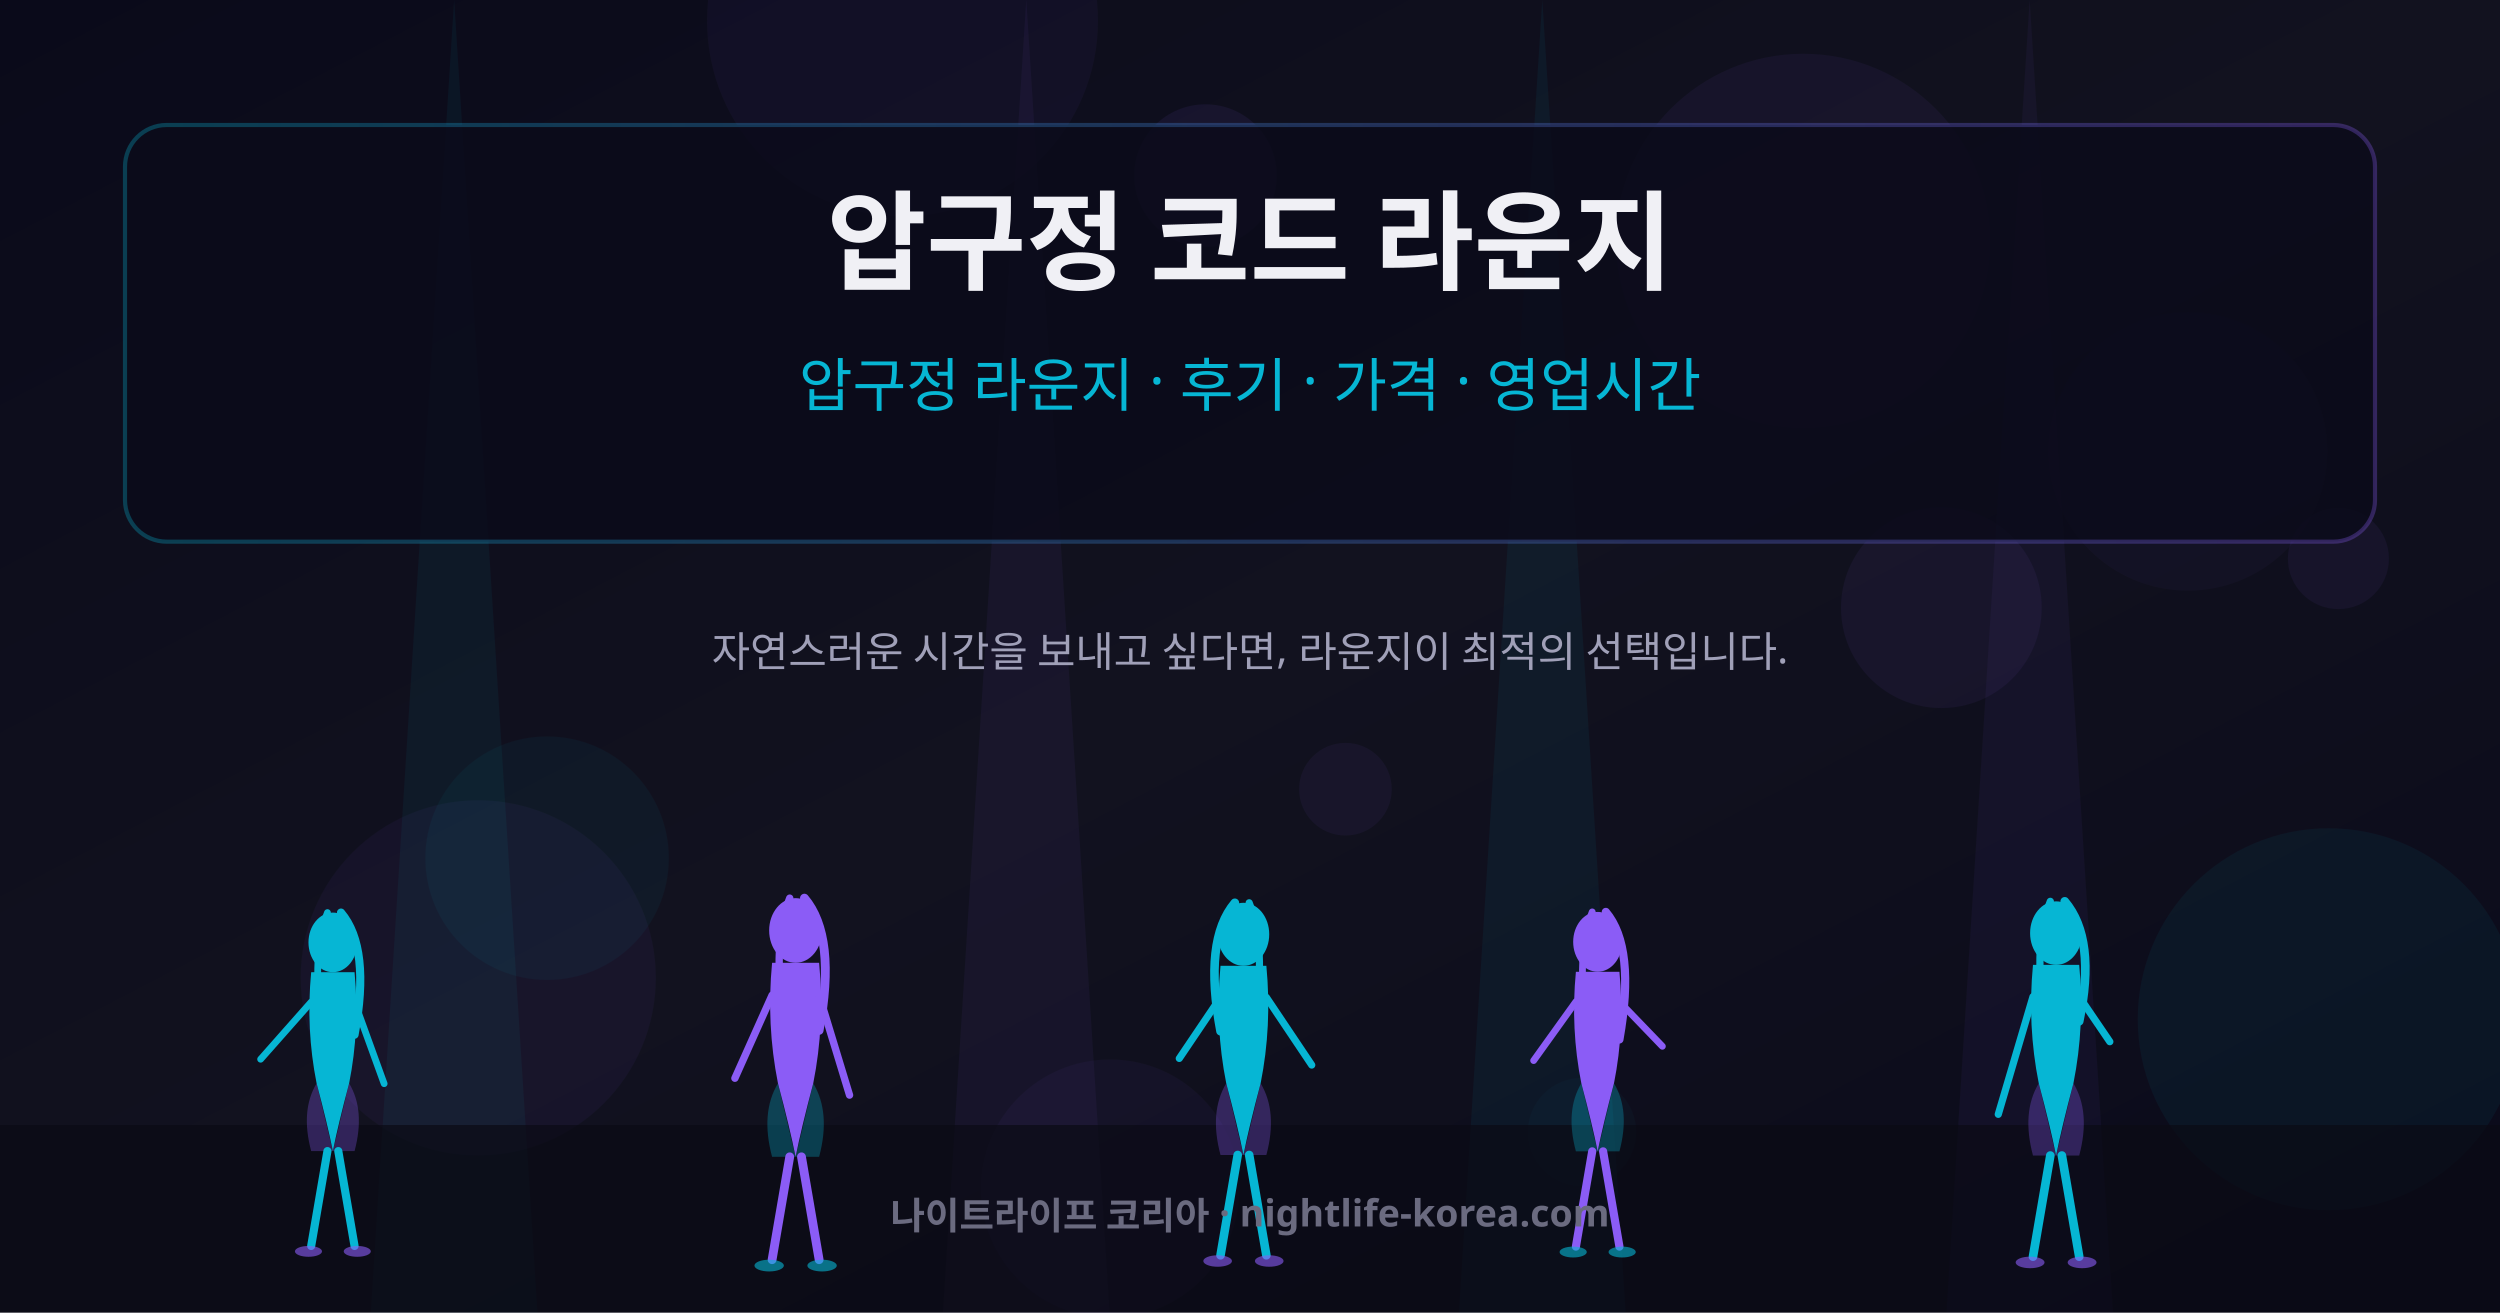
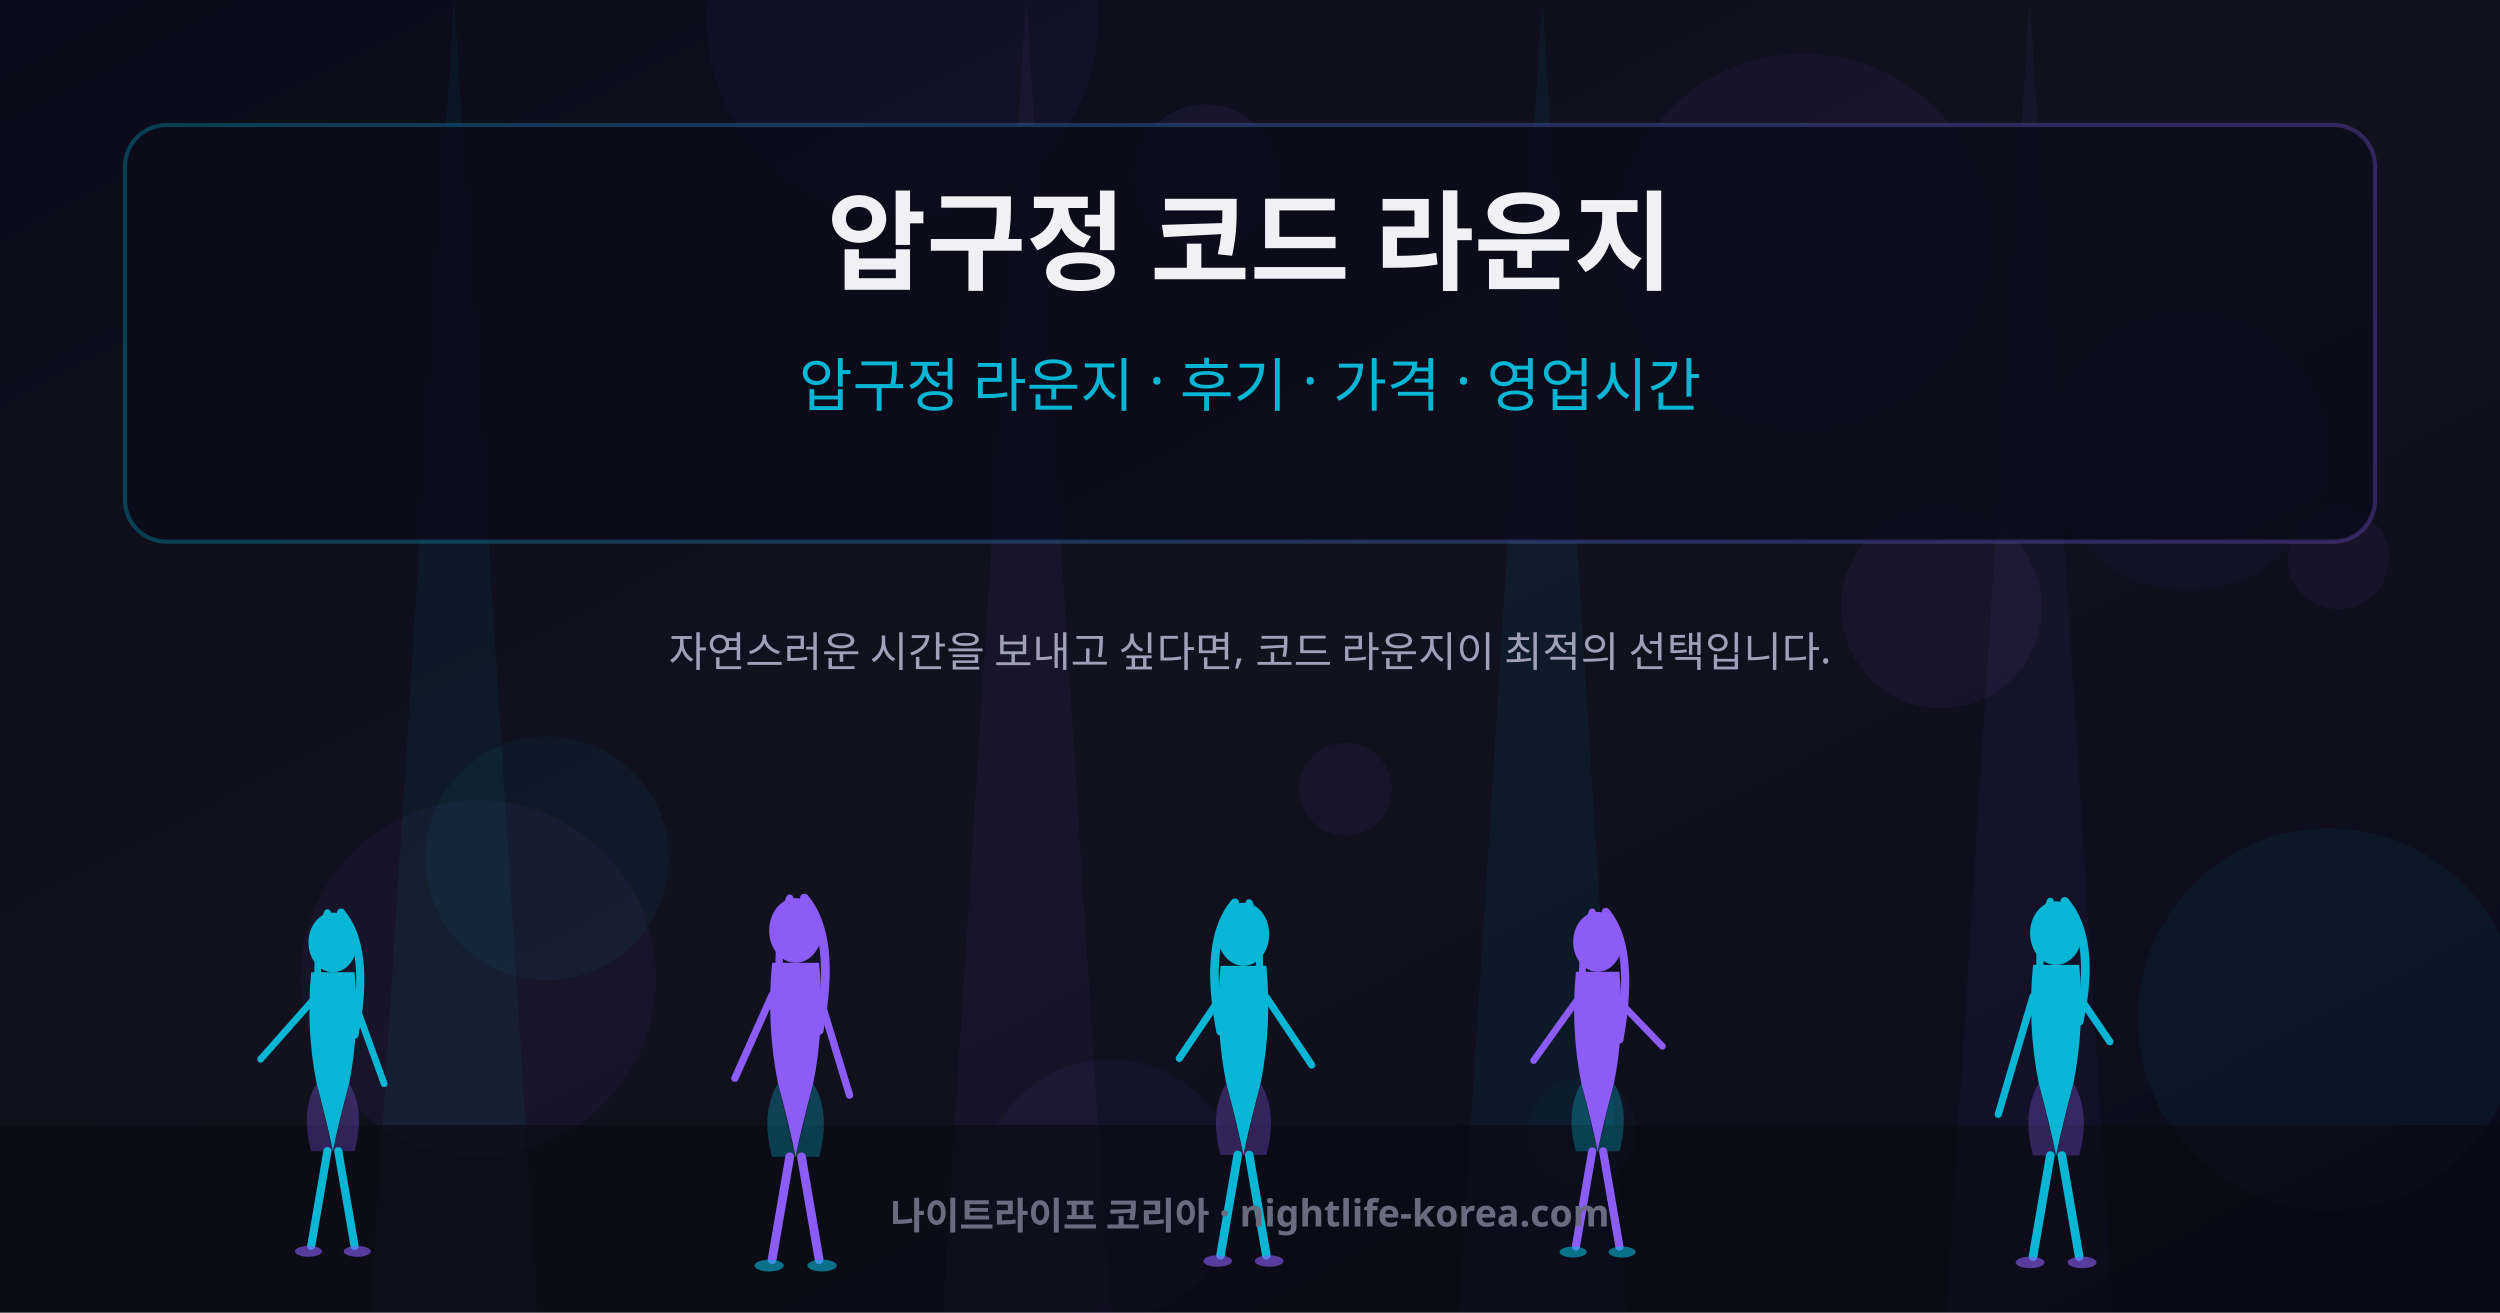
<svg xmlns="http://www.w3.org/2000/svg" viewBox="0 0 1200 630" width="1200" height="630">
  <defs>
    <linearGradient id="ogbg" x1="0%" y1="0%" x2="100%" y2="100%">
      <stop offset="0%" style="stop-color:#0a0a1a" />
      <stop offset="50%" style="stop-color:#12121f" />
      <stop offset="100%" style="stop-color:#0a0a1a" />
    </linearGradient>
    <linearGradient id="ogtxt" x1="0%" y1="0%" x2="100%" y2="0%">
      <stop offset="0%" style="stop-color:#06b6d4" />
      <stop offset="100%" style="stop-color:#8b5cf6" />
    </linearGradient>
  </defs>
  <rect width="1200" height="630" fill="url(#ogbg)" />
  <polygon points="217.988,0 177.988,630 257.988,630" fill="#06b6d4" opacity="0.059" />
  <polygon points="492.608,0 452.608,630 532.608,630" fill="#8b5cf6" opacity="0.059" />
  <polygon points="740.3,0 700.3,630 780.3,630" fill="#06b6d4" opacity="0.066" />
  <polygon points="974.235,0 934.235,630 1014.235,630" fill="#8b5cf6" opacity="0.052" />
  <circle cx="931.848" cy="291.698" r="48.166" fill="#8b5cf6" opacity="0.066" />
  <circle cx="433.209" cy="10.001" r="93.84" fill="#8b5cf6" opacity="0.045" />
  <circle cx="229.563" cy="469.379" r="85.263" fill="#8b5cf6" opacity="0.047" />
  <circle cx="262.603" cy="411.929" r="58.452" fill="#06b6d4" opacity="0.049" />
  <circle cx="759.379" cy="543.367" r="26.001" fill="#06b6d4" opacity="0.031" />
  <circle cx="865.544" cy="115.678" r="89.862" fill="#8b5cf6" opacity="0.06" />
  <circle cx="532.834" cy="570.577" r="62.051" fill="#8b5cf6" opacity="0.045" />
  <circle cx="578.632" cy="84.278" r="34.212" fill="#8b5cf6" opacity="0.076" />
  <circle cx="1122.431" cy="268.124" r="24.243" fill="#8b5cf6" opacity="0.064" />
  <circle cx="1050.184" cy="216.644" r="66.882" fill="#8b5cf6" opacity="0.032" />
  <circle cx="1117.762" cy="489.208" r="91.643" fill="#06b6d4" opacity="0.061" />
  <circle cx="645.809" cy="378.821" r="22.227" fill="#8b5cf6" opacity="0.059" />
  <rect x="0" y="540" width="1200" height="90" fill="#0a0a14" opacity="0.7" />
  <g transform="translate(159.7753,520) scale(1.300916)">
    <ellipse cx="0" cy="-52" rx="9" ry="11" fill="#06b6d4" />
    <path d="M3,-63 Q14,-50 8,-17.937" stroke="#06b6d4" stroke-width="3" fill="none" stroke-linecap="round" />
    <path d="M-2,-63 Q-8,-48 -4,-20.937" stroke="#06b6d4" stroke-width="2.5" fill="none" stroke-linecap="round" />
    <path d="M-8,-41 Q-10,-20 -6,0 Q-2,15 0,25 Q2,15 6,0 Q10,-20 8,-41 Z" fill="#06b6d4" />
    <path d="M-6,0 Q-12,10 -8,25 L0,25 Z" fill="#8b5cf6" opacity="0.3" />
    <path d="M6,0 Q12,10 8,25 L0,25 Z" fill="#8b5cf6" opacity="0.3" />
    <line x1="-2" y1="25" x2="-8" y2="60" stroke="#06b6d4" stroke-width="3" stroke-linecap="round" />
    <line x1="2" y1="25" x2="8" y2="60" stroke="#06b6d4" stroke-width="3" stroke-linecap="round" />
    <ellipse cx="-9" cy="62" rx="5" ry="2" fill="#8b5cf6" opacity="0.6" />
    <ellipse cx="9" cy="62" rx="5" ry="2" fill="#8b5cf6" opacity="0.6" />
    <line x1="-8" y1="-30" x2="-26.653" y2="-8.897" stroke="#06b6d4" stroke-width="2.5" stroke-linecap="round" />
    <line x1="8" y1="-30" x2="18.919" y2="0.131" stroke="#06b6d4" stroke-width="2.5" stroke-linecap="round" />
  </g>
  <g transform="translate(381.8911,520) scale(1.410919)">
    <ellipse cx="0" cy="-52" rx="9" ry="11" fill="#8b5cf6" />
    <path d="M3,-63 Q14,-50 8,-18.011" stroke="#8b5cf6" stroke-width="3" fill="none" stroke-linecap="round" />
    <path d="M-2,-63 Q-8,-48 -4,-21.011" stroke="#8b5cf6" stroke-width="2.5" fill="none" stroke-linecap="round" />
    <path d="M-8,-41 Q-10,-20 -6,0 Q-2,15 0,25 Q2,15 6,0 Q10,-20 8,-41 Z" fill="#8b5cf6" />
    <path d="M-6,0 Q-12,10 -8,25 L0,25 Z" fill="#06b6d4" opacity="0.3" />
    <path d="M6,0 Q12,10 8,25 L0,25 Z" fill="#06b6d4" opacity="0.3" />
    <line x1="-2" y1="25" x2="-8" y2="60" stroke="#8b5cf6" stroke-width="3" stroke-linecap="round" />
    <line x1="2" y1="25" x2="8" y2="60" stroke="#8b5cf6" stroke-width="3" stroke-linecap="round" />
    <ellipse cx="-9" cy="62" rx="5" ry="2" fill="#06b6d4" opacity="0.6" />
    <ellipse cx="9" cy="62" rx="5" ry="2" fill="#06b6d4" opacity="0.6" />
    <line x1="-8" y1="-30" x2="-20.655" y2="-1.732" stroke="#8b5cf6" stroke-width="2.5" stroke-linecap="round" />
    <line x1="8" y1="-30" x2="18.352" y2="4.01" stroke="#8b5cf6" stroke-width="2.5" stroke-linecap="round" />
  </g>
  <g transform="translate(596.8502,520) scale(1.375627)">
    <ellipse cx="0" cy="-52" rx="9" ry="11" fill="#06b6d4" />
    <path d="M-3,-63 Q-14,-50 -8,-18.179" stroke="#06b6d4" stroke-width="3" fill="none" stroke-linecap="round" />
    <path d="M2,-63 Q8,-48 4,-21.179" stroke="#06b6d4" stroke-width="2.5" fill="none" stroke-linecap="round" />
    <path d="M-8,-41 Q-10,-20 -6,0 Q-2,15 0,25 Q2,15 6,0 Q10,-20 8,-41 Z" fill="#06b6d4" />
    <path d="M-6,0 Q-12,10 -8,25 L0,25 Z" fill="#8b5cf6" opacity="0.3" />
    <path d="M6,0 Q12,10 8,25 L0,25 Z" fill="#8b5cf6" opacity="0.3" />
    <line x1="-2" y1="25" x2="-8" y2="60" stroke="#06b6d4" stroke-width="3" stroke-linecap="round" />
    <line x1="2" y1="25" x2="8" y2="60" stroke="#06b6d4" stroke-width="3" stroke-linecap="round" />
    <ellipse cx="-9" cy="62" rx="5" ry="2" fill="#8b5cf6" opacity="0.6" />
    <ellipse cx="9" cy="62" rx="5" ry="2" fill="#8b5cf6" opacity="0.6" />
    <line x1="-8" y1="-30" x2="-22.387" y2="-8.687" stroke="#06b6d4" stroke-width="2.5" stroke-linecap="round" />
    <line x1="8" y1="-30" x2="23.837" y2="-6.376" stroke="#06b6d4" stroke-width="2.5" stroke-linecap="round" />
  </g>
  <g transform="translate(766.8785,520) scale(1.306092)">
    <ellipse cx="0" cy="-52" rx="9" ry="11" fill="#8b5cf6" />
    <path d="M3,-63 Q14,-50 8,-16.126" stroke="#8b5cf6" stroke-width="3" fill="none" stroke-linecap="round" />
    <path d="M-2,-63 Q-8,-48 -4,-19.126" stroke="#8b5cf6" stroke-width="2.5" fill="none" stroke-linecap="round" />
    <path d="M-8,-41 Q-10,-20 -6,0 Q-2,15 0,25 Q2,15 6,0 Q10,-20 8,-41 Z" fill="#8b5cf6" />
    <path d="M-6,0 Q-12,10 -8,25 L0,25 Z" fill="#06b6d4" opacity="0.3" />
    <path d="M6,0 Q12,10 8,25 L0,25 Z" fill="#06b6d4" opacity="0.3" />
    <line x1="-2" y1="25" x2="-8" y2="60" stroke="#8b5cf6" stroke-width="3" stroke-linecap="round" />
    <line x1="2" y1="25" x2="8" y2="60" stroke="#8b5cf6" stroke-width="3" stroke-linecap="round" />
    <ellipse cx="-9" cy="62" rx="5" ry="2" fill="#06b6d4" opacity="0.6" />
    <ellipse cx="9" cy="62" rx="5" ry="2" fill="#06b6d4" opacity="0.6" />
    <line x1="-8" y1="-30" x2="-23.529" y2="-8.368" stroke="#8b5cf6" stroke-width="2.5" stroke-linecap="round" />
    <line x1="8" y1="-30" x2="23.778" y2="-13.618" stroke="#8b5cf6" stroke-width="2.5" stroke-linecap="round" />
  </g>
  <g transform="translate(986.924,520) scale(1.386552)">
    <ellipse cx="0" cy="-52" rx="9" ry="11" fill="#06b6d4" />
    <path d="M3,-63 Q14,-50 8,-21.483" stroke="#06b6d4" stroke-width="3" fill="none" stroke-linecap="round" />
    <path d="M-2,-63 Q-8,-48 -4,-24.483" stroke="#06b6d4" stroke-width="2.5" fill="none" stroke-linecap="round" />
    <path d="M-8,-41 Q-10,-20 -6,0 Q-2,15 0,25 Q2,15 6,0 Q10,-20 8,-41 Z" fill="#06b6d4" />
    <path d="M-6,0 Q-12,10 -8,25 L0,25 Z" fill="#8b5cf6" opacity="0.3" />
    <path d="M6,0 Q12,10 8,25 L0,25 Z" fill="#8b5cf6" opacity="0.3" />
    <line x1="-2" y1="25" x2="-8" y2="60" stroke="#06b6d4" stroke-width="3" stroke-linecap="round" />
    <line x1="2" y1="25" x2="8" y2="60" stroke="#06b6d4" stroke-width="3" stroke-linecap="round" />
    <ellipse cx="-9" cy="62" rx="5" ry="2" fill="#8b5cf6" opacity="0.6" />
    <ellipse cx="9" cy="62" rx="5" ry="2" fill="#8b5cf6" opacity="0.6" />
    <line x1="-8" y1="-30" x2="-20.017" y2="10.726" stroke="#06b6d4" stroke-width="2.5" stroke-linecap="round" />
    <line x1="8" y1="-30" x2="18.599" y2="-14.42" stroke="#06b6d4" stroke-width="2.5" stroke-linecap="round" />
  </g>
  <rect x="60" y="60" width="1080" height="200" rx="20" fill="#0a0a1a" opacity="0.85" />
  <rect x="60" y="60" width="1080" height="200" rx="20" fill="none" stroke="url(#ogtxt)" stroke-width="2" opacity="0.3" />
  <text x="600" y="135" text-anchor="middle" font-family="'Noto Sans KR',sans-serif" font-size="52" font-weight="800" fill="#f0f0f5">압구정 코드 라운지</text>
  <text x="600" y="195" text-anchor="middle" font-family="'Noto Sans KR',sans-serif" font-size="28" font-weight="500" fill="#06b6d4">압구정 라운지 · 후기 · 가격 · 영업시간</text>
  <rect x="60" y="290" width="auto" height="40" rx="20" fill="#06b6d4" opacity="0.15" />
-   <text x="600" y="320" text-anchor="middle" font-family="'Noto Sans KR',sans-serif" font-size="20" fill="#a0a0b8">자연스러운 시간을 보내고 싶다면, 라운지이 최적의 선택입니다.</text>
+   <text x="600" y="320" text-anchor="middle" font-family="'Noto Sans KR',sans-serif" font-size="20" fill="#a0a0b8">자연스러운 시간을 보내고 싶다면, 코드 라운지이 최적의 선택입니다.</text>
  <text x="600" y="590" text-anchor="middle" font-family="'Noto Sans KR',sans-serif" font-size="18" font-weight="600" fill="#6b6b80">나이트라이프 코리아 · nightlife-korea.com</text>
</svg>
